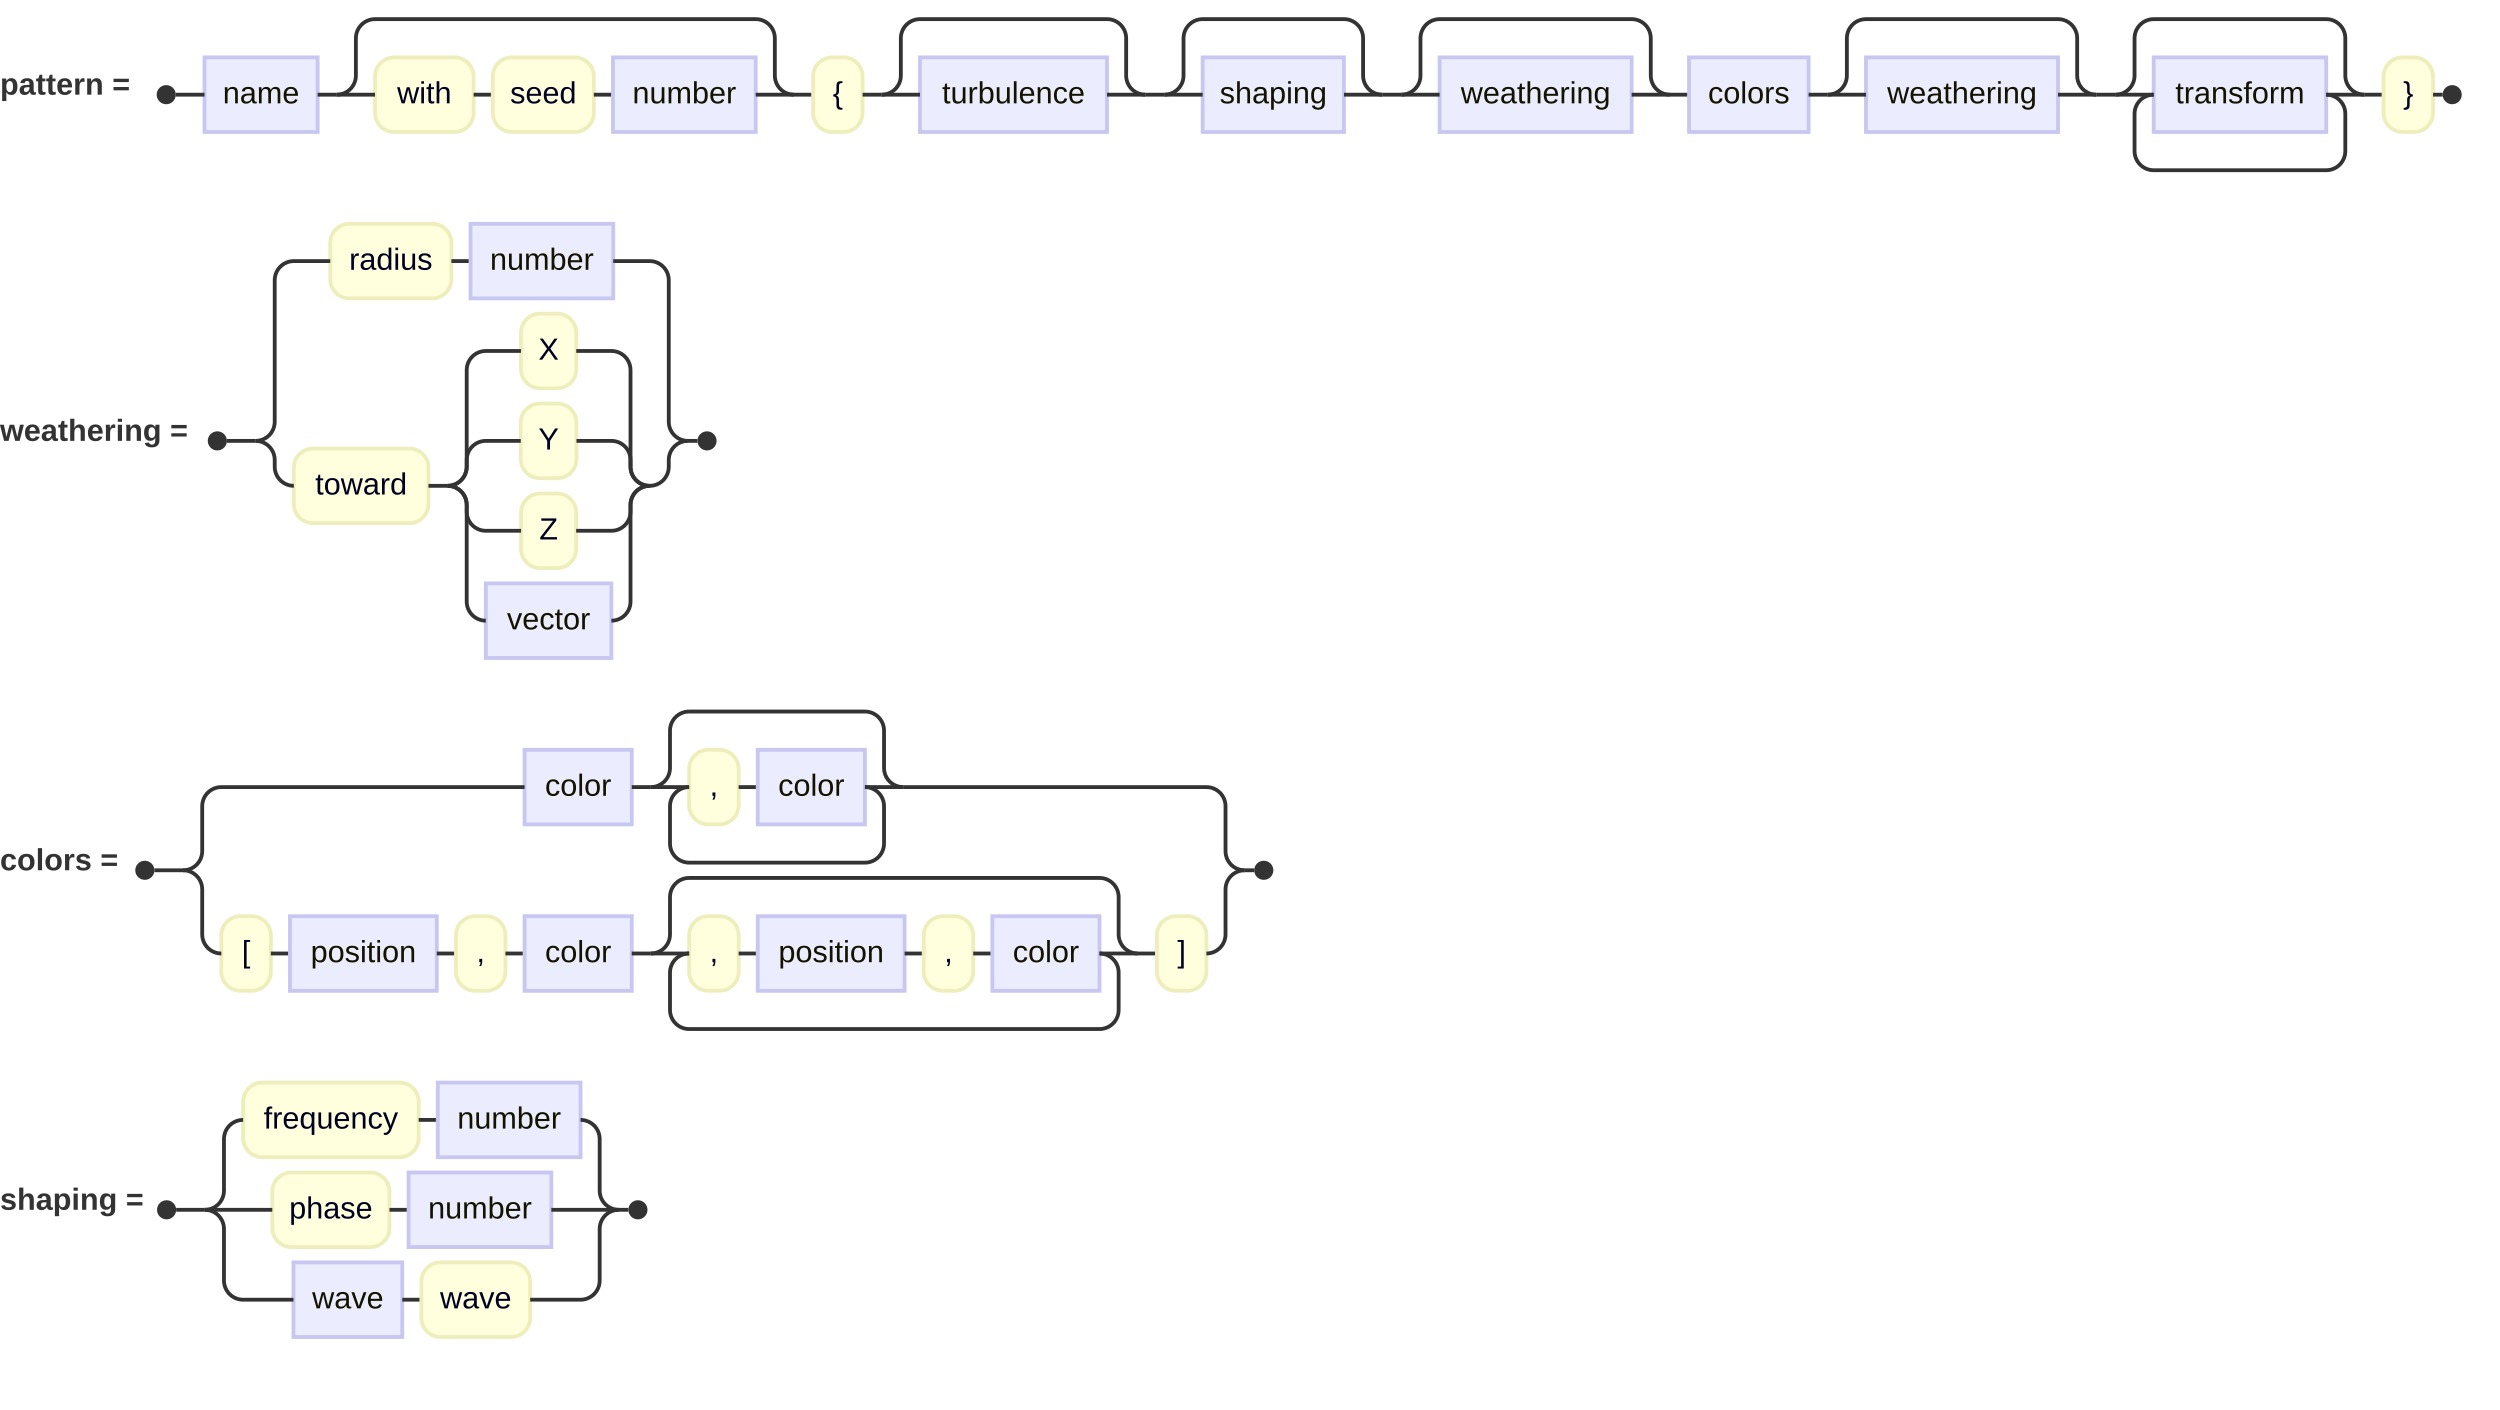
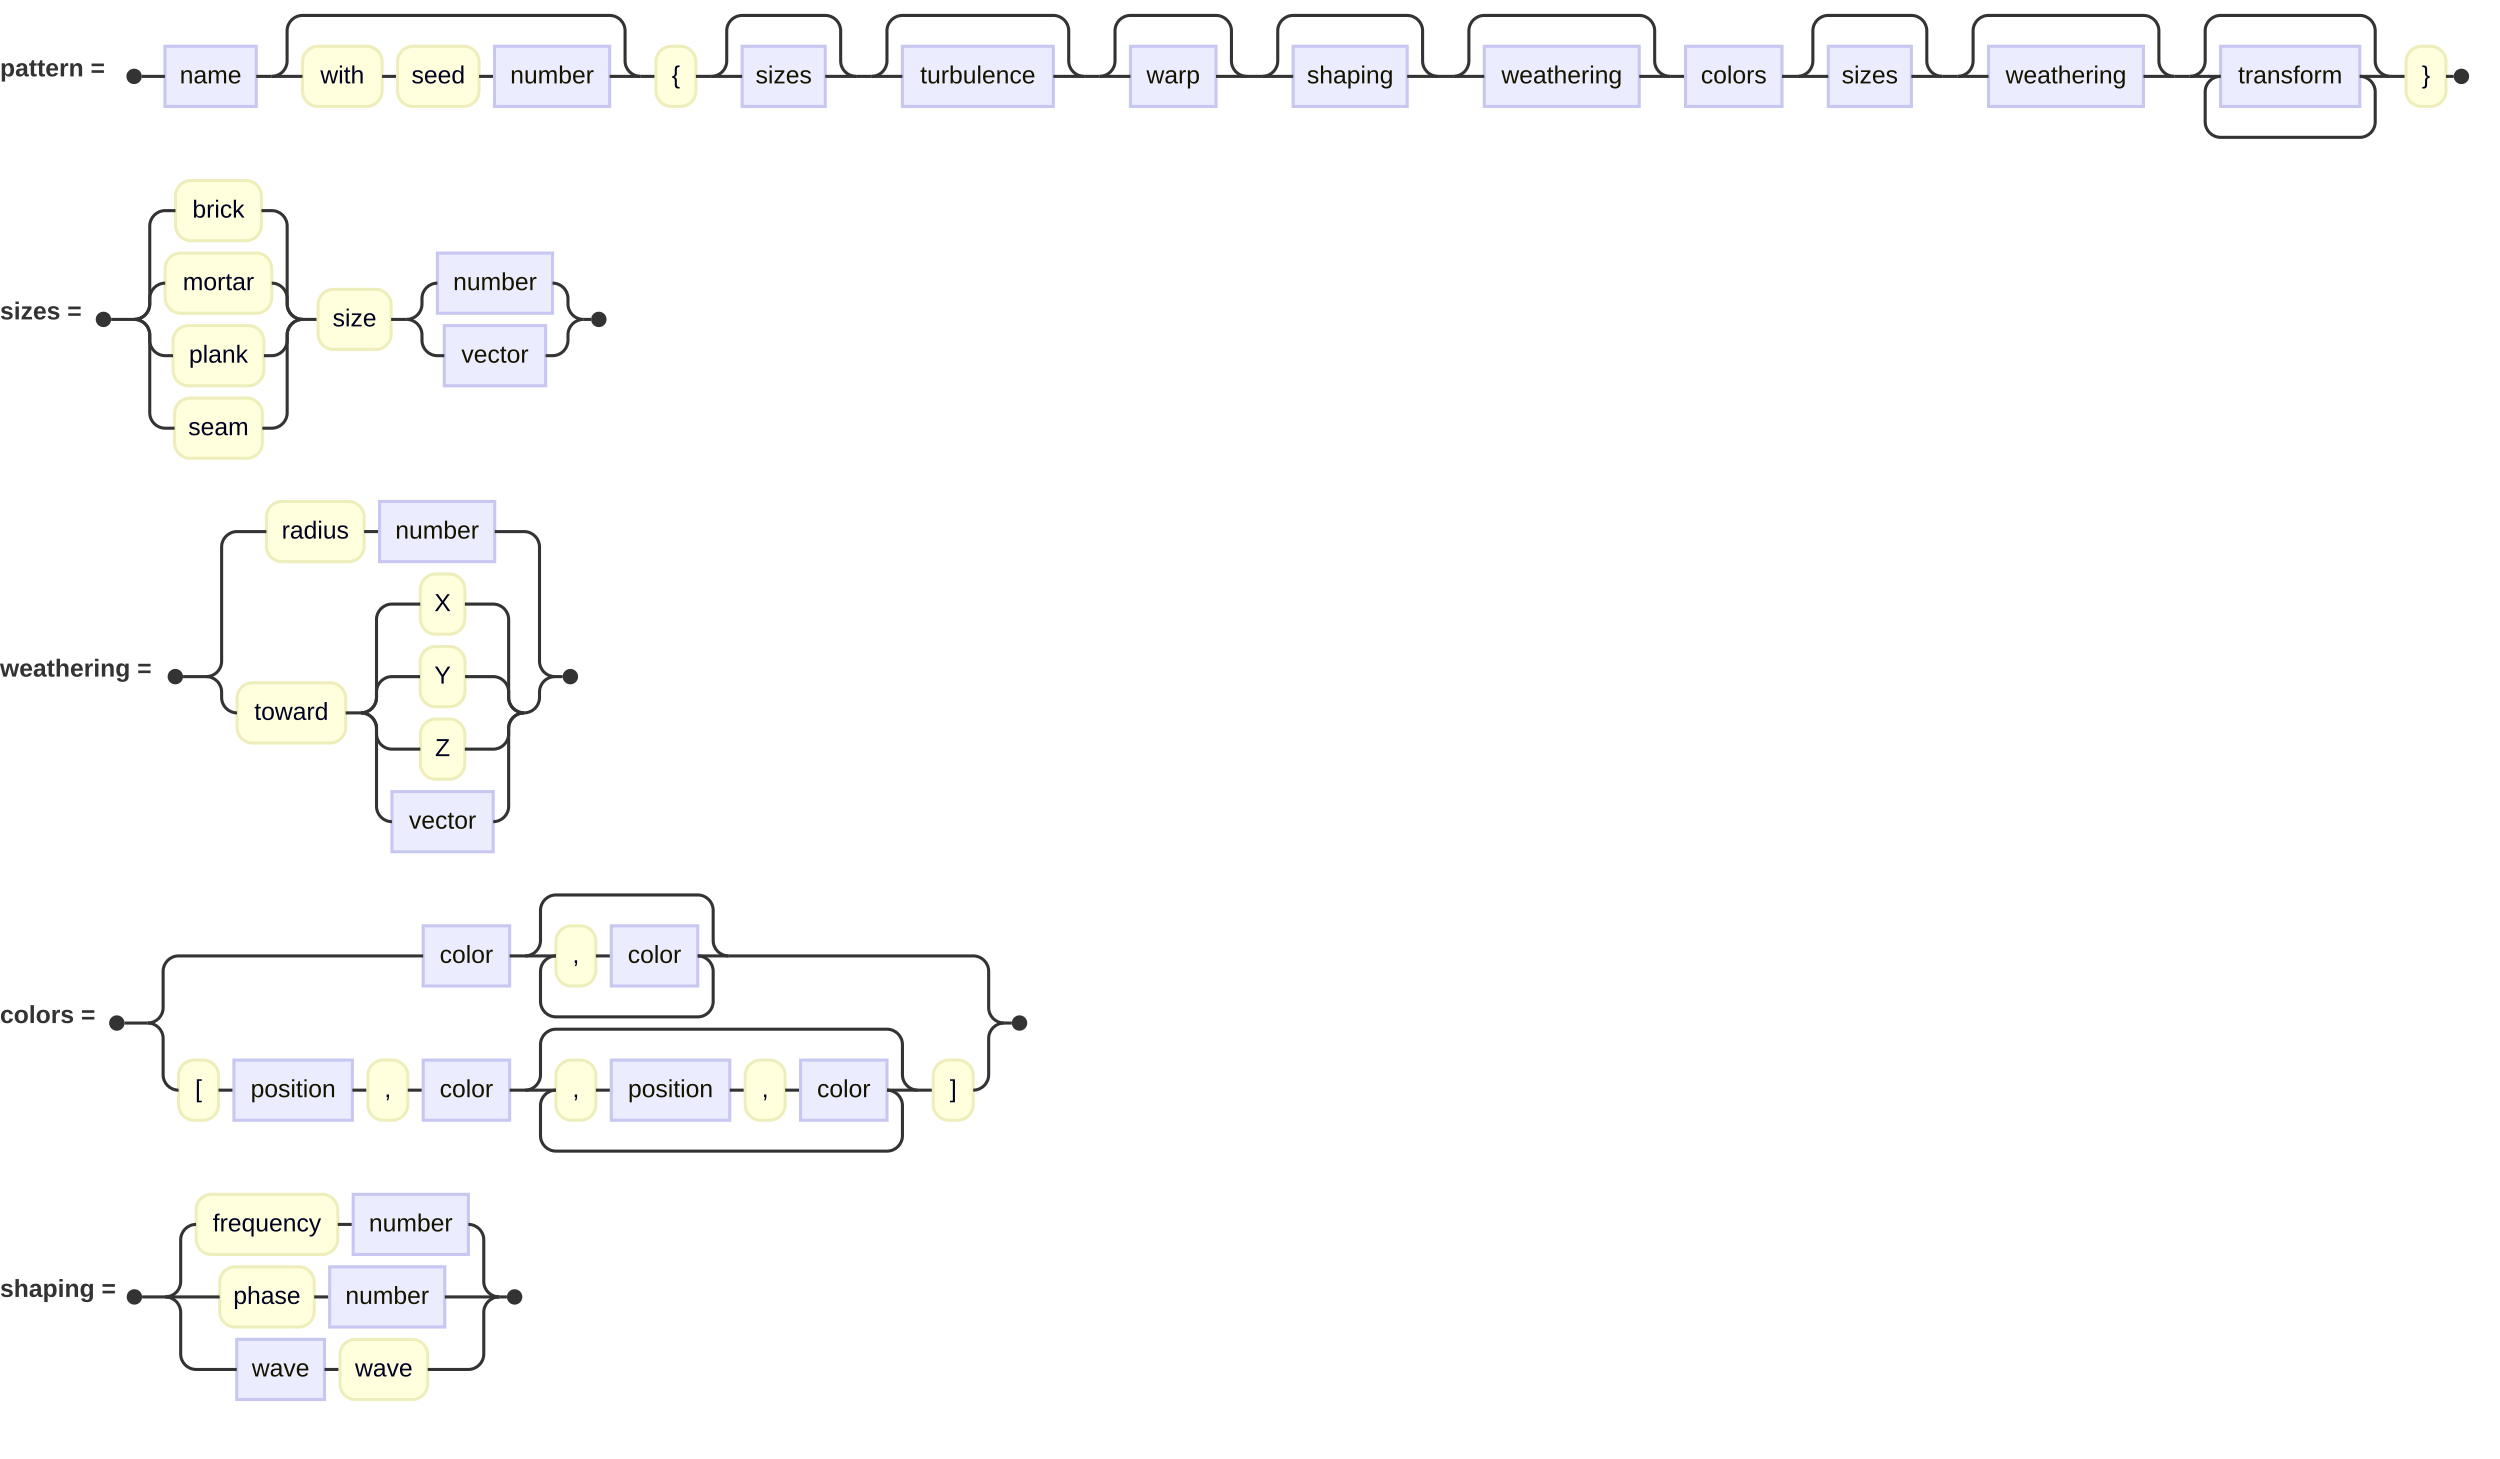
- <svg xmlns="http://www.w3.org/2000/svg" id="my-svg" width="100%" class="railroad-diagram" style="max-width: 1307.03px; background-color: transparent;" viewBox="0 0 1307.031 737" role="graphics-document document" aria-roledescription="railroadEbnf">
+ <svg xmlns="http://www.w3.org/2000/svg" id="my-svg" width="100%" class="railroad-diagram" style="max-width: 1620.17px; background-color: transparent;" viewBox="0 0 1620.172 945" role="graphics-document document" aria-roledescription="railroadEbnf">
  <style>#my-svg{font-family:"trebuchet ms",verdana,arial,sans-serif;font-size:16px;fill:#333;}@keyframes edge-animation-frame{from{stroke-dashoffset:0;}}@keyframes dash{to{stroke-dashoffset:0;}}#my-svg .edge-animation-slow{stroke-dasharray:9,5!important;stroke-dashoffset:900;animation:dash 50s linear infinite;stroke-linecap:round;}#my-svg .edge-animation-fast{stroke-dasharray:9,5!important;stroke-dashoffset:900;animation:dash 20s linear infinite;stroke-linecap:round;}#my-svg .error-icon{fill:#552222;}#my-svg .error-text{fill:#552222;stroke:#552222;}#my-svg .edge-thickness-normal{stroke-width:1px;}#my-svg .edge-thickness-thick{stroke-width:3.5px;}#my-svg .edge-pattern-solid{stroke-dasharray:0;}#my-svg .edge-thickness-invisible{stroke-width:0;fill:none;}#my-svg .edge-pattern-dashed{stroke-dasharray:3;}#my-svg .edge-pattern-dotted{stroke-dasharray:2;}#my-svg .marker{fill:#333333;stroke:#333333;}#my-svg .marker.cross{stroke:#333333;}#my-svg svg{font-family:"trebuchet ms",verdana,arial,sans-serif;font-size:16px;}#my-svg p{margin:0;}#my-svg .railroad-diagram{font-family:"trebuchet ms",verdana,arial,sans-serif;font-size:16px;}#my-svg .railroad-terminal rect{fill:#ffffde;stroke:hsl(60, 60%, 83.529%);stroke-width:2px;}#my-svg .railroad-terminal text{fill:#000021;font-family:"trebuchet ms",verdana,arial,sans-serif;font-size:16px;text-anchor:middle;dominant-baseline:middle;}#my-svg .railroad-nonterminal rect{fill:#ECECFF;stroke:hsl(240, 60%, 86.275%);stroke-width:2px;}#my-svg .railroad-nonterminal text{fill:#131300;font-family:"trebuchet ms",verdana,arial,sans-serif;font-size:16px;text-anchor:middle;dominant-baseline:middle;}#my-svg .railroad-line{stroke:#333333;stroke-width:2px;fill:none;}#my-svg .railroad-start circle,#my-svg .railroad-end circle{fill:#333333;}#my-svg .railroad-comment ellipse{fill:rgba(232,232,232, 0.8);stroke:hsl(80, 60%, 86.275%);stroke-width:2px;}#my-svg .railroad-comment text{fill:rgb(6.333, 0, 19);font-style:italic;font-family:"trebuchet ms",verdana,arial,sans-serif;font-size:16px;text-anchor:middle;dominant-baseline:middle;}#my-svg .railroad-special rect{fill:hsl(80, 100%, 96.275%);stroke:hsl(80, 60%, 86.275%);stroke-width:2px;stroke-dasharray:5,3;}#my-svg .railroad-special text{fill:#131300;font-family:"trebuchet ms",verdana,arial,sans-serif;font-size:16px;text-anchor:middle;dominant-baseline:middle;}#my-svg .railroad-rule-name{font-weight:bold;fill:#333;font-family:"trebuchet ms",verdana,arial,sans-serif;font-size:16px;}#my-svg .node .neo-node{stroke:#9370DB;}#my-svg [data-look="neo"].node rect,#my-svg [data-look="neo"].cluster rect,#my-svg [data-look="neo"].node polygon{stroke:#9370DB;filter:drop-shadow(1px 2px 2px rgba(185, 185, 185, 1));}#my-svg [data-look="neo"].swimlane.cluster rect{filter:none;}#my-svg [data-look="neo"].node path{stroke:#9370DB;stroke-width:1px;}#my-svg [data-look="neo"].node .outer-path{filter:drop-shadow(1px 2px 2px rgba(185, 185, 185, 1));}#my-svg [data-look="neo"].node .neo-line path{stroke:#9370DB;filter:none;}#my-svg [data-look="neo"].node circle{stroke:#9370DB;filter:drop-shadow(1px 2px 2px rgba(185, 185, 185, 1));}#my-svg [data-look="neo"].node circle .state-start{fill:#000000;}#my-svg [data-look="neo"].icon-shape .icon{fill:#9370DB;filter:drop-shadow(1px 2px 2px rgba(185, 185, 185, 1));}#my-svg [data-look="neo"].icon-shape .icon-neo path{stroke:#9370DB;filter:drop-shadow(1px 2px 2px rgba(185, 185, 185, 1));}#my-svg :root{--mermaid-font-family:"trebuchet ms",verdana,arial,sans-serif;}</style>
  <g />
  <g class="railroad-rule" transform="translate(0, 10)">
    <g transform="translate(106.9062, 0)">
      <g class="railroad-sequence">
        <g class="railroad-nonterminal" transform="translate(0, 20)">
          <rect x="0" y="0" width="59.156" height="39" />
          <text x="29.578" y="19.5">name</text>
        </g>
        <path class="railroad-line" d="M 59.156 39.5 L 69.156 39.5" />
        <g class="railroad-optional" transform="translate(69.15625, 0)">
          <g class="railroad-sequence" transform="translate(20, 20)">
            <g class="railroad-terminal" transform="translate(0, 0)">
              <rect x="0" y="0" width="51.562" height="39" rx="10" ry="10" />
              <text x="25.781" y="19.5">with</text>
            </g>
            <path class="railroad-line" d="M 51.562 19.5 L 61.562 19.5" />
            <g class="railroad-terminal" transform="translate(61.5625, 0)">
              <rect x="0" y="0" width="52.844" height="39" rx="10" ry="10" />
              <text x="26.422" y="19.5">seed</text>
            </g>
            <path class="railroad-line" d="M 114.406 19.5 L 124.406 19.5" />
            <g class="railroad-nonterminal" transform="translate(124.4062, 0)">
              <rect x="0" y="0" width="74.625" height="39" />
              <text x="37.312" y="19.5">number</text>
            </g>
          </g>
          <path class="railroad-line" d="M 0 39.5 L 20 39.5" />
          <path class="railroad-line" d="M 219.031 39.5 L 239.031 39.5" />
          <path class="railroad-line" d="M 0 39.5 A 10 10 0 0 0 10 29.5 L 10 10 A 10 10 0 0 1 20 0 L 219.031 0 A 10 10 0 0 1 229.031 10 L 229.031 29.5 A 10 10 0 0 0 239.031 39.5" />
        </g>
        <path class="railroad-line" d="M 308.188 39.5 L 318.188 39.5" />
        <g class="railroad-terminal" transform="translate(318.1875, 20)">
          <rect x="0" y="0" width="25.875" height="39" rx="10" ry="10" />
          <text x="12.938" y="19.5">{</text>
        </g>
        <path class="railroad-line" d="M 344.062 39.5 L 354.062 39.5" />
        <g class="railroad-optional" transform="translate(354.0625, 0)">
          <g class="railroad-nonterminal" transform="translate(20, 20)">
+             <rect x="0" y="0" width="53.844" height="39" />
+             <text x="26.922" y="19.5">sizes</text>
+           </g>
+           <path class="railroad-line" d="M 0 39.5 L 20 39.5" />
+           <path class="railroad-line" d="M 73.844 39.5 L 93.844 39.5" />
+           <path class="railroad-line" d="M 0 39.5 A 10 10 0 0 0 10 29.5 L 10 10 A 10 10 0 0 1 20 0 L 73.844 0 A 10 10 0 0 1 83.844 10 L 83.844 29.5 A 10 10 0 0 0 93.844 39.5" />
+         </g>
+         <path class="railroad-line" d="M 447.906 39.5 L 457.906 39.5" />
+         <g class="railroad-optional" transform="translate(457.9062, 0)">
+           <g class="railroad-nonterminal" transform="translate(20, 20)">
            <rect x="0" y="0" width="97.797" height="39" />
            <text x="48.898" y="19.5">turbulence</text>
          </g>
          <path class="railroad-line" d="M 0 39.5 L 20 39.5" />
          <path class="railroad-line" d="M 117.797 39.5 L 137.797 39.5" />
          <path class="railroad-line" d="M 0 39.5 A 10 10 0 0 0 10 29.5 L 10 10 A 10 10 0 0 1 20 0 L 117.797 0 A 10 10 0 0 1 127.797 10 L 127.797 29.5 A 10 10 0 0 0 137.797 39.5" />
        </g>
-         <path class="railroad-line" d="M 491.859 39.5 L 501.859 39.5" />
-         <g class="railroad-optional" transform="translate(501.8594, 0)">
+         <path class="railroad-line" d="M 595.703 39.5 L 605.703 39.5" />
+         <g class="railroad-optional" transform="translate(605.7031, 0)">
+           <g class="railroad-nonterminal" transform="translate(20, 20)">
+             <rect x="0" y="0" width="55.453" height="39" />
+             <text x="27.727" y="19.5">warp</text>
+           </g>
+           <path class="railroad-line" d="M 0 39.5 L 20 39.5" />
+           <path class="railroad-line" d="M 75.453 39.5 L 95.453 39.5" />
+           <path class="railroad-line" d="M 0 39.5 A 10 10 0 0 0 10 29.5 L 10 10 A 10 10 0 0 1 20 0 L 75.453 0 A 10 10 0 0 1 85.453 10 L 85.453 29.5 A 10 10 0 0 0 95.453 39.5" />
+         </g>
+         <path class="railroad-line" d="M 701.156 39.5 L 711.156 39.5" />
+         <g class="railroad-optional" transform="translate(711.1562, 0)">
          <g class="railroad-nonterminal" transform="translate(20, 20)">
            <rect x="0" y="0" width="73.875" height="39" />
            <text x="36.938" y="19.5">shaping</text>
          </g>
          <path class="railroad-line" d="M 0 39.5 L 20 39.5" />
          <path class="railroad-line" d="M 93.875 39.5 L 113.875 39.5" />
          <path class="railroad-line" d="M 0 39.5 A 10 10 0 0 0 10 29.5 L 10 10 A 10 10 0 0 1 20 0 L 93.875 0 A 10 10 0 0 1 103.875 10 L 103.875 29.5 A 10 10 0 0 0 113.875 39.5" />
        </g>
-         <path class="railroad-line" d="M 615.734 39.5 L 625.734 39.5" />
-         <g class="railroad-optional" transform="translate(625.7344, 0)">
+         <path class="railroad-line" d="M 825.031 39.5 L 835.031 39.5" />
+         <g class="railroad-optional" transform="translate(835.0312, 0)">
          <g class="railroad-nonterminal" transform="translate(20, 20)">
            <rect x="0" y="0" width="100.406" height="39" />
            <text x="50.203" y="19.5">weathering</text>
          </g>
          <path class="railroad-line" d="M 0 39.5 L 20 39.5" />
          <path class="railroad-line" d="M 120.406 39.5 L 140.406 39.5" />
          <path class="railroad-line" d="M 0 39.5 A 10 10 0 0 0 10 29.5 L 10 10 A 10 10 0 0 1 20 0 L 120.406 0 A 10 10 0 0 1 130.406 10 L 130.406 29.5 A 10 10 0 0 0 140.406 39.5" />
        </g>
-         <path class="railroad-line" d="M 766.141 39.5 L 776.141 39.5" />
-         <g class="railroad-nonterminal" transform="translate(776.1406, 20)">
+         <path class="railroad-line" d="M 975.438 39.5 L 985.438 39.5" />
+         <g class="railroad-nonterminal" transform="translate(985.4375, 20)">
          <rect x="0" y="0" width="62.516" height="39" />
          <text x="31.258" y="19.5">colors</text>
        </g>
-         <path class="railroad-line" d="M 838.656 39.5 L 848.656 39.5" />
-         <g class="railroad-optional" transform="translate(848.6562, 0)">
+         <path class="railroad-line" d="M 1047.953 39.5 L 1057.953 39.5" />
+         <g class="railroad-optional" transform="translate(1057.953, 0)">
+           <g class="railroad-nonterminal" transform="translate(20, 20)">
+             <rect x="0" y="0" width="53.844" height="39" />
+             <text x="26.922" y="19.5">sizes</text>
+           </g>
+           <path class="railroad-line" d="M 0 39.5 L 20 39.5" />
+           <path class="railroad-line" d="M 73.844 39.5 L 93.844 39.5" />
+           <path class="railroad-line" d="M 0 39.5 A 10 10 0 0 0 10 29.5 L 10 10 A 10 10 0 0 1 20 0 L 73.844 0 A 10 10 0 0 1 83.844 10 L 83.844 29.5 A 10 10 0 0 0 93.844 39.5" />
+         </g>
+         <path class="railroad-line" d="M 1151.797 39.5 L 1161.797 39.5" />
+         <g class="railroad-optional" transform="translate(1161.797, 0)">
          <g class="railroad-nonterminal" transform="translate(20, 20)">
            <rect x="0" y="0" width="100.406" height="39" />
            <text x="50.203" y="19.5">weathering</text>
          </g>
          <path class="railroad-line" d="M 0 39.5 L 20 39.5" />
          <path class="railroad-line" d="M 120.406 39.5 L 140.406 39.5" />
          <path class="railroad-line" d="M 0 39.5 A 10 10 0 0 0 10 29.5 L 10 10 A 10 10 0 0 1 20 0 L 120.406 0 A 10 10 0 0 1 130.406 10 L 130.406 29.5 A 10 10 0 0 0 140.406 39.5" />
        </g>
-         <path class="railroad-line" d="M 989.062 39.5 L 999.062 39.5" />
-         <g class="railroad-repetition" transform="translate(999.0625, 0)">
+         <path class="railroad-line" d="M 1302.203 39.5 L 1312.203 39.5" />
+         <g class="railroad-repetition" transform="translate(1312.203, 0)">
          <g class="railroad-nonterminal" transform="translate(20, 20)">
            <rect x="0" y="0" width="90.188" height="39" />
            <text x="45.094" y="19.5">transform</text>
          </g>
          <path class="railroad-line" d="M 0 39.5 L 20 39.5" />
          <path class="railroad-line" d="M 110.188 39.5 L 130.188 39.5" />
          <path class="railroad-line" d="M 110.188 39.5 A 10 10 0 0 1 120.188 49.5 L 120.188 69 A 10 10 0 0 1 110.188 79 L 20 79 A 10 10 0 0 1 10 69 L 10 49.5 A 10 10 0 0 1 20 39.5" />
          <path class="railroad-line" d="M 0 39.5 A 10 10 0 0 0 10 29.5 L 10 10 A 10 10 0 0 1 20 0 L 110.188 0 A 10 10 0 0 1 120.188 10 L 120.188 29.5 A 10 10 0 0 0 130.188 39.5" />
        </g>
-         <path class="railroad-line" d="M 1129.25 39.5 L 1139.25 39.5" />
-         <g class="railroad-terminal" transform="translate(1139.25, 20)">
+         <path class="railroad-line" d="M 1442.391 39.5 L 1452.391 39.5" />
+         <g class="railroad-terminal" transform="translate(1452.391, 20)">
          <rect x="0" y="0" width="25.875" height="39" rx="10" ry="10" />
          <text x="12.938" y="19.5">}</text>
        </g>
      </g>
    </g>
    <g class="railroad-rule-name-group">
      <text class="railroad-rule-name" x="0" y="39.5">pattern =</text>
    </g>
    <g class="railroad-start">
      <circle cx="86.906" cy="39.5" r="5" />
    </g>
    <g class="railroad-end">
-       <circle cx="1282.031" cy="39.5" r="5" />
+       <circle cx="1595.172" cy="39.5" r="5" />
    </g>
    <path class="railroad-line" d="M 91.906 39.5 L 106.906 39.5" />
-     <path class="railroad-line" d="M 1272.031 39.5 L 1277.031 39.5" />
+     <path class="railroad-line" d="M 1585.172 39.5 L 1590.172 39.5" />
  </g>
  <g class="railroad-rule" transform="translate(0, 117)">
+     <g transform="translate(87.04688, 0)">
+       <g class="railroad-sequence">
+         <g class="railroad-choice" transform="translate(0, 0)">
+           <g class="railroad-terminal" transform="translate(26.6875, 0)">
+             <rect x="0" y="0" width="55.688" height="39" rx="10" ry="10" />
+             <text x="27.844" y="19.5">brick</text>
+           </g>
+           <path class="railroad-line" d="M 0 90 A 10 10 0 0 0 10 80 L 10 29.5 A 10 10 0 0 1 20 19.5 L 26.688 19.5" />
+           <path class="railroad-line" d="M 82.375 19.5 L 89.062 19.5 A 10 10 0 0 1 99.062 29.5 L 99.062 80 A 10 10 0 0 0 109.062 90" />
+           <g class="railroad-terminal" transform="translate(20, 47)">
+             <rect x="0" y="0" width="69.062" height="39" rx="10" ry="10" />
+             <text x="34.531" y="19.5">mortar</text>
+           </g>
+           <path class="railroad-line" d="M 0 90 A 10 10 0 0 0 10 80 L 10 76.5 A 10 10 0 0 1 20 66.5 L 20 66.5" />
+           <path class="railroad-line" d="M 89.062 66.5 L 89.062 66.5 A 10 10 0 0 1 99.062 76.5 L 99.062 80 A 10 10 0 0 0 109.062 90" />
+           <g class="railroad-terminal" transform="translate(25.10156, 94)">
+             <rect x="0" y="0" width="58.859" height="39" rx="10" ry="10" />
+             <text x="29.43" y="19.5">plank</text>
+           </g>
+           <path class="railroad-line" d="M 0 90 A 10 10 0 0 1 10 100 L 10 103.5 A 10 10 0 0 0 20 113.5 L 25.102 113.5" />
+           <path class="railroad-line" d="M 83.961 113.5 L 89.062 113.5 A 10 10 0 0 0 99.062 103.5 L 99.062 100 A 10 10 0 0 1 109.062 90" />
+           <g class="railroad-terminal" transform="translate(26.08594, 141)">
+             <rect x="0" y="0" width="56.891" height="39" rx="10" ry="10" />
+             <text x="28.445" y="19.5">seam</text>
+           </g>
+           <path class="railroad-line" d="M 0 90 A 10 10 0 0 1 10 100 L 10 150.5 A 10 10 0 0 0 20 160.5 L 26.086 160.5" />
+           <path class="railroad-line" d="M 82.977 160.5 L 89.062 160.5 A 10 10 0 0 0 99.062 150.5 L 99.062 100 A 10 10 0 0 1 109.062 90" />
+         </g>
+         <path class="railroad-line" d="M 109.062 90 L 119.062 90" />
+         <g class="railroad-terminal" transform="translate(119.0625, 70.5)">
+           <rect x="0" y="0" width="47.359" height="39" rx="10" ry="10" />
+           <text x="23.68" y="19.5">size</text>
+         </g>
+         <path class="railroad-line" d="M 166.422 90 L 176.422 90" />
+         <g class="railroad-choice" transform="translate(176.4219, 47)">
+           <g class="railroad-nonterminal" transform="translate(20, 0)">
+             <rect x="0" y="0" width="74.625" height="39" />
+             <text x="37.312" y="19.5">number</text>
+           </g>
+           <path class="railroad-line" d="M 0 43 A 10 10 0 0 0 10 33 L 10 29.5 A 10 10 0 0 1 20 19.5 L 20 19.5" />
+           <path class="railroad-line" d="M 94.625 19.5 L 94.625 19.5 A 10 10 0 0 1 104.625 29.5 L 104.625 33 A 10 10 0 0 0 114.625 43" />
+           <g class="railroad-nonterminal" transform="translate(24.49219, 47)">
+             <rect x="0" y="0" width="65.641" height="39" />
+             <text x="32.82" y="19.5">vector</text>
+           </g>
+           <path class="railroad-line" d="M 0 43 A 10 10 0 0 1 10 53 L 10 56.5 A 10 10 0 0 0 20 66.5 L 24.492 66.5" />
+           <path class="railroad-line" d="M 90.133 66.5 L 94.625 66.5 A 10 10 0 0 0 104.625 56.5 L 104.625 53 A 10 10 0 0 1 114.625 43" />
+         </g>
+       </g>
+     </g>
+     <g class="railroad-rule-name-group">
+       <text class="railroad-rule-name" x="0" y="90">sizes =</text>
+     </g>
+     <g class="railroad-start">
+       <circle cx="67.047" cy="90" r="5" />
+     </g>
+     <g class="railroad-end">
+       <circle cx="388.094" cy="90" r="5" />
+     </g>
+     <path class="railroad-line" d="M 72.047 90 L 87.047 90" />
+     <path class="railroad-line" d="M 378.094 90 L 383.094 90" />
+   </g>
+   <g class="railroad-rule" transform="translate(0, 325)">
    <g transform="translate(133.625, 0)">
      <g class="railroad-choice">
        <g class="railroad-sequence" transform="translate(39.03125, 0)">
          <g class="railroad-terminal" transform="translate(0, 0)">
            <rect x="0" y="0" width="63.328" height="39" rx="10" ry="10" />
            <text x="31.664" y="19.5">radius</text>
          </g>
          <path class="railroad-line" d="M 63.328 19.5 L 73.328 19.5" />
          <g class="railroad-nonterminal" transform="translate(73.32812, 0)">
            <rect x="0" y="0" width="74.625" height="39" />
            <text x="37.312" y="19.5">number</text>
          </g>
        </g>
        <path class="railroad-line" d="M 0 113.5 A 10 10 0 0 0 10 103.5 L 10 29.5 A 10 10 0 0 1 20 19.5 L 39.031 19.5" />
        <path class="railroad-line" d="M 186.984 19.5 L 206.016 19.5 A 10 10 0 0 1 216.016 29.5 L 216.016 103.5 A 10 10 0 0 0 226.016 113.5" />
        <g class="railroad-sequence" transform="translate(20, 47)">
          <g class="railroad-terminal" transform="translate(0, 70.5)">
            <rect x="0" y="0" width="70.375" height="39" rx="10" ry="10" />
            <text x="35.188" y="19.5">toward</text>
          </g>
          <path class="railroad-line" d="M 70.375 90 L 80.375 90" />
          <g class="railroad-choice" transform="translate(80.375, 0)">
            <g class="railroad-terminal" transform="translate(38.36719, 0)">
              <rect x="0" y="0" width="28.906" height="39" rx="10" ry="10" />
              <text x="14.453" y="19.5">X</text>
            </g>
            <path class="railroad-line" d="M 0 90 A 10 10 0 0 0 10 80 L 10 29.5 A 10 10 0 0 1 20 19.5 L 38.367 19.5" />
            <path class="railroad-line" d="M 67.273 19.5 L 85.641 19.5 A 10 10 0 0 1 95.641 29.5 L 95.641 80 A 10 10 0 0 0 105.641 90" />
            <g class="railroad-terminal" transform="translate(38.25781, 47)">
              <rect x="0" y="0" width="29.125" height="39" rx="10" ry="10" />
              <text x="14.562" y="19.5">Y</text>
            </g>
            <path class="railroad-line" d="M 0 90 A 10 10 0 0 0 10 80 L 10 76.5 A 10 10 0 0 1 20 66.5 L 38.258 66.5" />
            <path class="railroad-line" d="M 67.383 66.5 L 85.641 66.5 A 10 10 0 0 1 95.641 76.5 L 95.641 80 A 10 10 0 0 0 105.641 90" />
            <g class="railroad-terminal" transform="translate(38.41406, 94)">
              <rect x="0" y="0" width="28.812" height="39" rx="10" ry="10" />
              <text x="14.406" y="19.5">Z</text>
            </g>
            <path class="railroad-line" d="M 0 90 A 10 10 0 0 1 10 100 L 10 103.5 A 10 10 0 0 0 20 113.5 L 38.414 113.5" />
            <path class="railroad-line" d="M 67.227 113.5 L 85.641 113.5 A 10 10 0 0 0 95.641 103.5 L 95.641 100 A 10 10 0 0 1 105.641 90" />
            <g class="railroad-nonterminal" transform="translate(20, 141)">
              <rect x="0" y="0" width="65.641" height="39" />
              <text x="32.82" y="19.5">vector</text>
            </g>
            <path class="railroad-line" d="M 0 90 A 10 10 0 0 1 10 100 L 10 150.5 A 10 10 0 0 0 20 160.5 L 20 160.5" />
            <path class="railroad-line" d="M 85.641 160.5 L 85.641 160.5 A 10 10 0 0 0 95.641 150.5 L 95.641 100 A 10 10 0 0 1 105.641 90" />
          </g>
        </g>
        <path class="railroad-line" d="M 0 113.5 A 10 10 0 0 1 10 123.5 L 10 127 A 10 10 0 0 0 20 137 L 20 137" />
        <path class="railroad-line" d="M 206.016 137 L 206.016 137 A 10 10 0 0 0 216.016 127 L 216.016 123.5 A 10 10 0 0 1 226.016 113.5" />
      </g>
    </g>
    <g class="railroad-rule-name-group">
      <text class="railroad-rule-name" x="0" y="113.5">weathering =</text>
    </g>
    <g class="railroad-start">
      <circle cx="113.625" cy="113.5" r="5" />
    </g>
    <g class="railroad-end">
      <circle cx="369.641" cy="113.5" r="5" />
    </g>
    <path class="railroad-line" d="M 118.625 113.5 L 133.625 113.5" />
    <path class="railroad-line" d="M 359.641 113.5 L 364.641 113.5" />
  </g>
-   <g class="railroad-rule" transform="translate(0, 372)">
+   <g class="railroad-rule" transform="translate(0, 580)">
    <g transform="translate(95.71875, 0)">
      <g class="railroad-choice">
        <g class="railroad-sequence" transform="translate(178.5312, 0)">
          <g class="railroad-nonterminal" transform="translate(0, 20)">
            <rect x="0" y="0" width="56.031" height="39" />
            <text x="28.016" y="19.5">color</text>
          </g>
          <path class="railroad-line" d="M 56.031 39.5 L 66.031 39.5" />
          <g class="railroad-repetition" transform="translate(66.03125, 0)">
            <g class="railroad-sequence" transform="translate(20, 20)">
              <g class="railroad-terminal" transform="translate(0, 0)">
                <rect x="0" y="0" width="25.875" height="39" rx="10" ry="10" />
                <text x="12.938" y="19.5">,</text>
              </g>
              <path class="railroad-line" d="M 25.875 19.5 L 35.875 19.5" />
              <g class="railroad-nonterminal" transform="translate(35.875, 0)">
                <rect x="0" y="0" width="56.031" height="39" />
                <text x="28.016" y="19.5">color</text>
              </g>
            </g>
            <path class="railroad-line" d="M 0 39.5 L 20 39.5" />
            <path class="railroad-line" d="M 111.906 39.5 L 131.906 39.5" />
            <path class="railroad-line" d="M 111.906 39.5 A 10 10 0 0 1 121.906 49.5 L 121.906 69 A 10 10 0 0 1 111.906 79 L 20 79 A 10 10 0 0 1 10 69 L 10 49.5 A 10 10 0 0 1 20 39.5" />
            <path class="railroad-line" d="M 0 39.5 A 10 10 0 0 0 10 29.5 L 10 10 A 10 10 0 0 1 20 0 L 111.906 0 A 10 10 0 0 1 121.906 10 L 121.906 29.5 A 10 10 0 0 0 131.906 39.5" />
          </g>
        </g>
        <path class="railroad-line" d="M 0 83 A 10 10 0 0 0 10 73 L 10 49.5 A 10 10 0 0 1 20 39.5 L 178.531 39.5" />
        <path class="railroad-line" d="M 376.469 39.5 L 535 39.5 A 10 10 0 0 1 545 49.5 L 545 73 A 10 10 0 0 0 555 83" />
        <g class="railroad-sequence" transform="translate(20, 87)">
          <g class="railroad-terminal" transform="translate(0, 20)">
            <rect x="0" y="0" width="25.875" height="39" rx="10" ry="10" />
            <text x="12.938" y="19.5">[</text>
          </g>
          <path class="railroad-line" d="M 25.875 39.5 L 35.875 39.5" />
          <g class="railroad-nonterminal" transform="translate(35.875, 20)">
            <rect x="0" y="0" width="76.781" height="39" />
            <text x="38.391" y="19.5">position</text>
          </g>
          <path class="railroad-line" d="M 112.656 39.5 L 122.656 39.5" />
          <g class="railroad-terminal" transform="translate(122.6562, 20)">
            <rect x="0" y="0" width="25.875" height="39" rx="10" ry="10" />
            <text x="12.938" y="19.5">,</text>
          </g>
          <path class="railroad-line" d="M 148.531 39.5 L 158.531 39.5" />
          <g class="railroad-nonterminal" transform="translate(158.5312, 20)">
            <rect x="0" y="0" width="56.031" height="39" />
            <text x="28.016" y="19.5">color</text>
          </g>
          <path class="railroad-line" d="M 214.562 39.5 L 224.562 39.5" />
          <g class="railroad-repetition" transform="translate(224.5625, 0)">
            <g class="railroad-sequence" transform="translate(20, 20)">
              <g class="railroad-terminal" transform="translate(0, 0)">
                <rect x="0" y="0" width="25.875" height="39" rx="10" ry="10" />
                <text x="12.938" y="19.5">,</text>
              </g>
              <path class="railroad-line" d="M 25.875 19.5 L 35.875 19.5" />
              <g class="railroad-nonterminal" transform="translate(35.875, 0)">
                <rect x="0" y="0" width="76.781" height="39" />
                <text x="38.391" y="19.5">position</text>
              </g>
              <path class="railroad-line" d="M 112.656 19.5 L 122.656 19.5" />
              <g class="railroad-terminal" transform="translate(122.6562, 0)">
                <rect x="0" y="0" width="25.875" height="39" rx="10" ry="10" />
                <text x="12.938" y="19.5">,</text>
              </g>
              <path class="railroad-line" d="M 148.531 19.5 L 158.531 19.5" />
              <g class="railroad-nonterminal" transform="translate(158.5312, 0)">
                <rect x="0" y="0" width="56.031" height="39" />
                <text x="28.016" y="19.5">color</text>
              </g>
            </g>
            <path class="railroad-line" d="M 0 39.5 L 20 39.5" />
            <path class="railroad-line" d="M 234.562 39.5 L 254.562 39.5" />
            <path class="railroad-line" d="M 234.562 39.5 A 10 10 0 0 1 244.562 49.5 L 244.562 69 A 10 10 0 0 1 234.562 79 L 20 79 A 10 10 0 0 1 10 69 L 10 49.5 A 10 10 0 0 1 20 39.5" />
            <path class="railroad-line" d="M 0 39.5 A 10 10 0 0 0 10 29.5 L 10 10 A 10 10 0 0 1 20 0 L 234.562 0 A 10 10 0 0 1 244.562 10 L 244.562 29.5 A 10 10 0 0 0 254.562 39.5" />
          </g>
          <path class="railroad-line" d="M 479.125 39.5 L 489.125 39.5" />
          <g class="railroad-terminal" transform="translate(489.125, 20)">
            <rect x="0" y="0" width="25.875" height="39" rx="10" ry="10" />
            <text x="12.938" y="19.5">]</text>
          </g>
        </g>
        <path class="railroad-line" d="M 0 83 A 10 10 0 0 1 10 93 L 10 116.5 A 10 10 0 0 0 20 126.5 L 20 126.5" />
        <path class="railroad-line" d="M 535 126.5 L 535 126.5 A 10 10 0 0 0 545 116.5 L 545 93 A 10 10 0 0 1 555 83" />
      </g>
    </g>
    <g class="railroad-rule-name-group">
      <text class="railroad-rule-name" x="0" y="83">colors =</text>
    </g>
    <g class="railroad-start">
      <circle cx="75.719" cy="83" r="5" />
    </g>
    <g class="railroad-end">
      <circle cx="660.719" cy="83" r="5" />
    </g>
    <path class="railroad-line" d="M 80.719 83 L 95.719 83" />
    <path class="railroad-line" d="M 650.719 83 L 655.719 83" />
  </g>
-   <g class="railroad-rule" transform="translate(0, 566)">
+   <g class="railroad-rule" transform="translate(0, 774)">
    <g transform="translate(107.0938, 0)">
      <g class="railroad-choice">
        <g class="railroad-sequence" transform="translate(20, 0)">
          <g class="railroad-terminal" transform="translate(0, 0)">
            <rect x="0" y="0" width="91.797" height="39" rx="10" ry="10" />
            <text x="45.898" y="19.5">frequency</text>
          </g>
          <path class="railroad-line" d="M 91.797 19.5 L 101.797 19.5" />
          <g class="railroad-nonterminal" transform="translate(101.7969, 0)">
            <rect x="0" y="0" width="74.625" height="39" />
            <text x="37.312" y="19.5">number</text>
          </g>
        </g>
        <path class="railroad-line" d="M 0 66.5 A 10 10 0 0 0 10 56.5 L 10 29.5 A 10 10 0 0 1 20 19.5 L 20 19.5" />
        <path class="railroad-line" d="M 196.422 19.5 L 196.422 19.5 A 10 10 0 0 1 206.422 29.5 L 206.422 56.5 A 10 10 0 0 0 216.422 66.5" />
        <g class="railroad-sequence" transform="translate(35.26562, 47)">
          <g class="railroad-terminal" transform="translate(0, 0)">
            <rect x="0" y="0" width="61.266" height="39" rx="10" ry="10" />
            <text x="30.633" y="19.5">phase</text>
          </g>
          <path class="railroad-line" d="M 61.266 19.5 L 71.266 19.5" />
          <g class="railroad-nonterminal" transform="translate(71.26562, 0)">
            <rect x="0" y="0" width="74.625" height="39" />
            <text x="37.312" y="19.5">number</text>
          </g>
        </g>
        <path class="railroad-line" d="M 0 66.5 L 35.266 66.5" />
        <path class="railroad-line" d="M 181.156 66.5 L 216.422 66.5" />
        <g class="railroad-sequence" transform="translate(46.33594, 94)">
          <g class="railroad-nonterminal" transform="translate(0, 0)">
            <rect x="0" y="0" width="56.875" height="39" />
            <text x="28.438" y="19.5">wave</text>
          </g>
          <path class="railroad-line" d="M 56.875 19.5 L 66.875 19.5" />
          <g class="railroad-terminal" transform="translate(66.875, 0)">
            <rect x="0" y="0" width="56.875" height="39" rx="10" ry="10" />
            <text x="28.438" y="19.5">wave</text>
          </g>
        </g>
        <path class="railroad-line" d="M 0 66.5 A 10 10 0 0 1 10 76.5 L 10 103.5 A 10 10 0 0 0 20 113.5 L 46.336 113.5" />
        <path class="railroad-line" d="M 170.086 113.5 L 196.422 113.5 A 10 10 0 0 0 206.422 103.5 L 206.422 76.5 A 10 10 0 0 1 216.422 66.5" />
      </g>
    </g>
    <g class="railroad-rule-name-group">
      <text class="railroad-rule-name" x="0" y="66.5">shaping =</text>
    </g>
    <g class="railroad-start">
      <circle cx="87.094" cy="66.5" r="5" />
    </g>
    <g class="railroad-end">
      <circle cx="333.516" cy="66.5" r="5" />
    </g>
    <path class="railroad-line" d="M 92.094 66.5 L 107.094 66.5" />
    <path class="railroad-line" d="M 323.516 66.5 L 328.516 66.5" />
  </g>
</svg>
